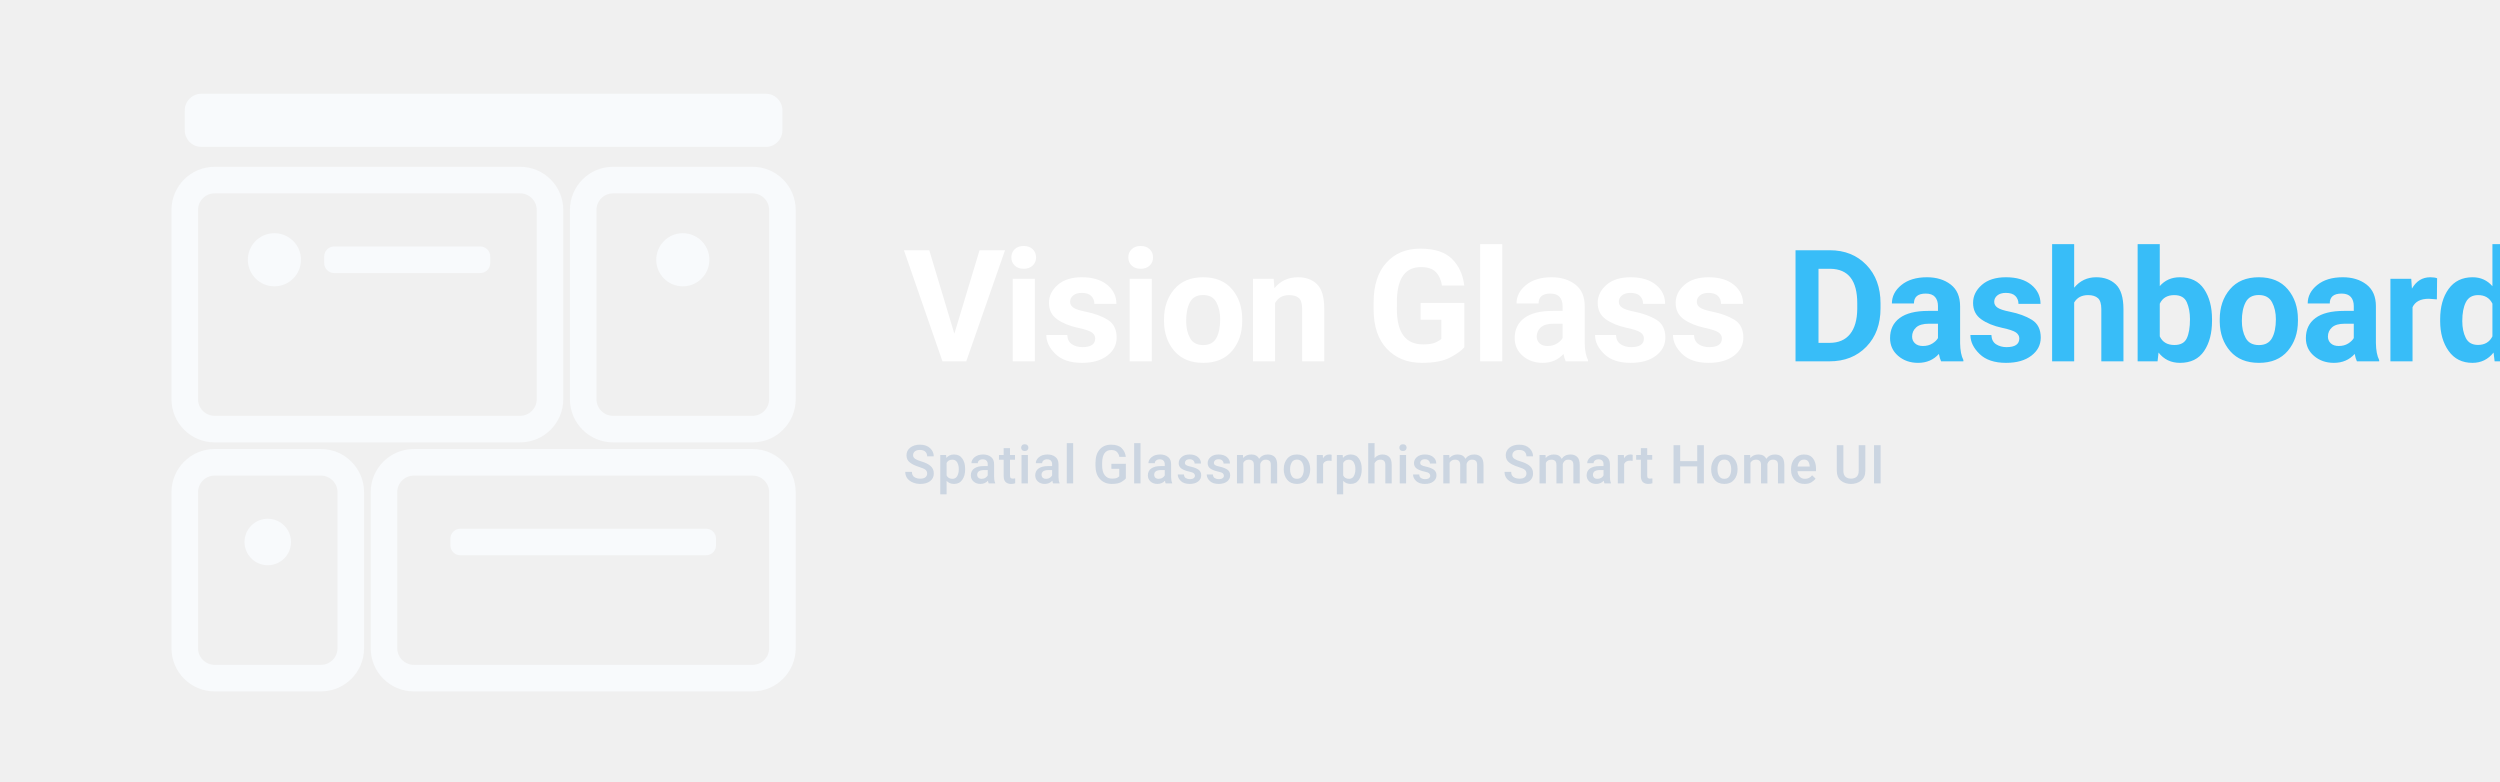
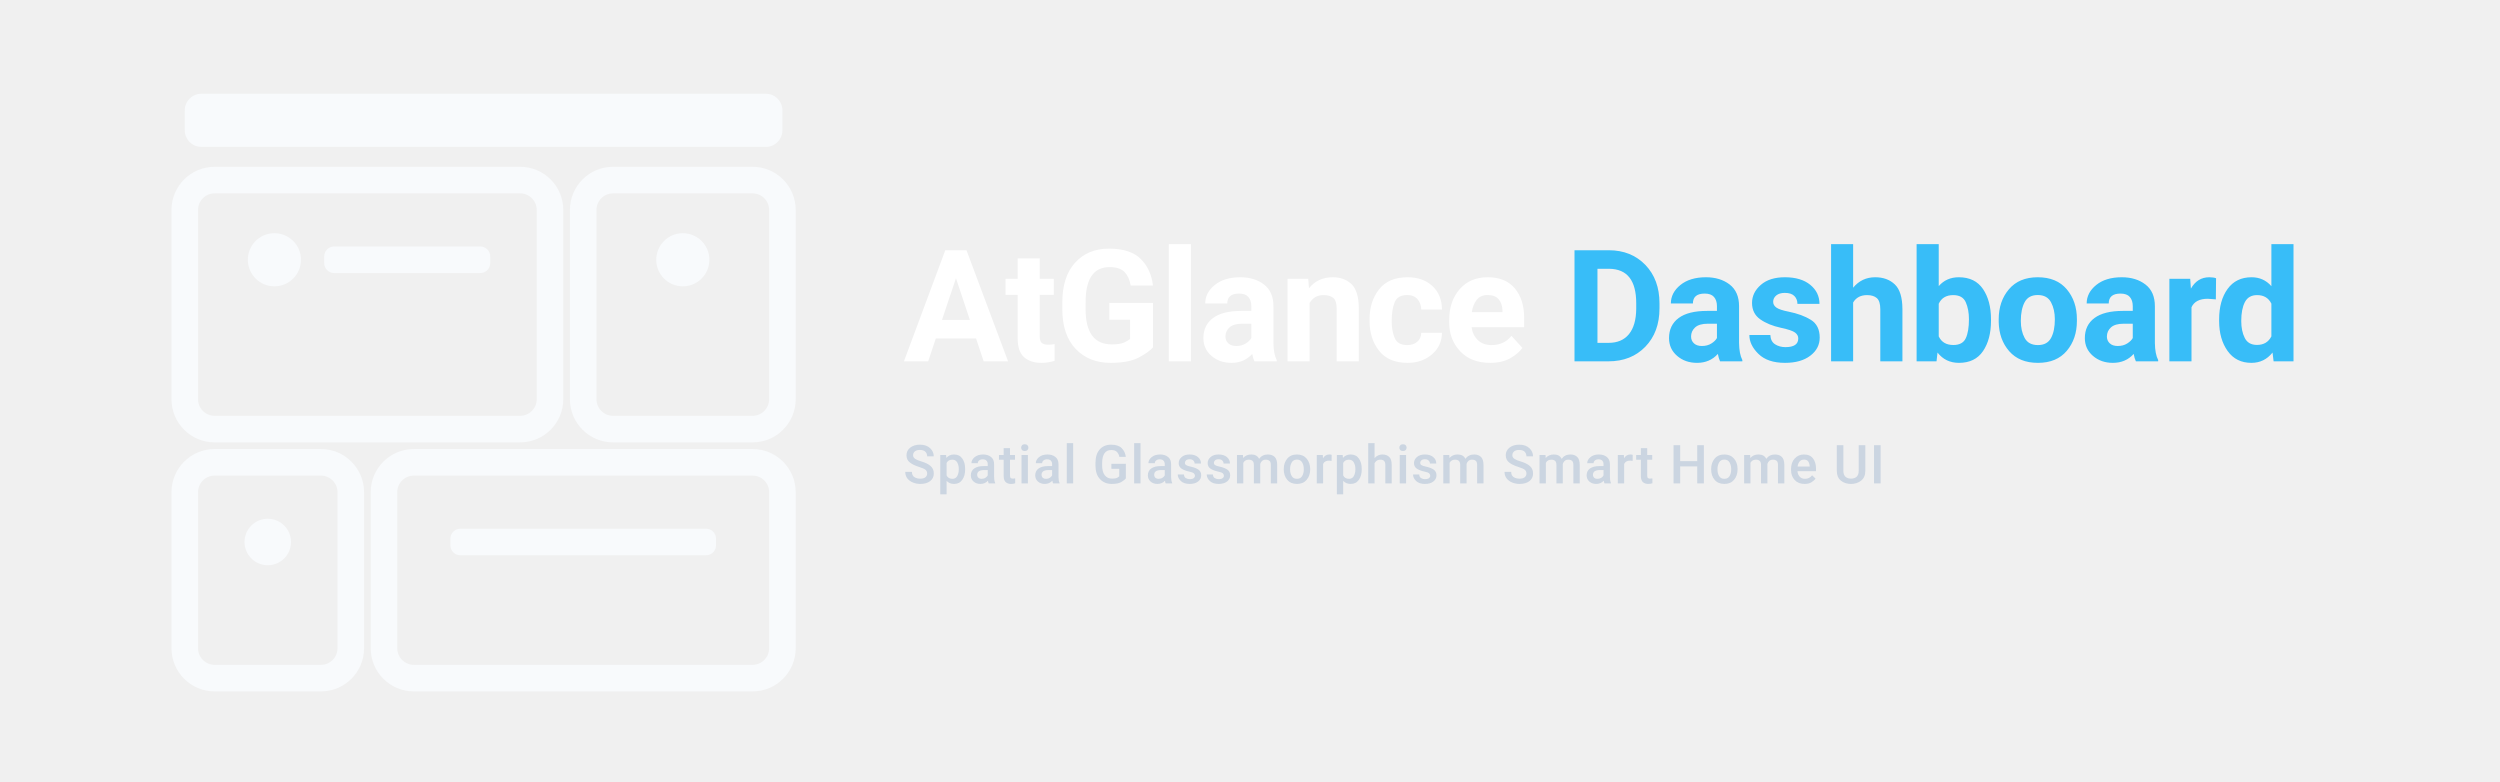
<svg xmlns="http://www.w3.org/2000/svg" width="1024" height="320" viewBox="0 0 1024 320">
  <g transform="translate(24, -16) scale(0.68)">
    <g fill="#f8fafc" stroke="#f8fafc" stroke-linecap="round" stroke-linejoin="round">
      <rect x="76" y="80" width="360" height="32" rx="10" fill="#f8fafc" stroke="none" />
      <rect x="76" y="132" width="220" height="150" rx="18" fill="none" stroke-width="16" />
      <rect x="316" y="132" width="120" height="150" rx="18" fill="none" stroke-width="16" />
      <rect x="76" y="302" width="100" height="130" rx="18" fill="none" stroke-width="16" />
      <rect x="196" y="302" width="240" height="130" rx="18" fill="none" stroke-width="16" />
      <circle cx="130" cy="180" r="16" fill="#f8fafc" stroke="none" />
      <rect x="160" y="172" width="100" height="16" rx="6" fill="#f8fafc" stroke="none" />
      <circle cx="376" cy="180" r="16" fill="#f8fafc" stroke="none" />
      <circle cx="126" cy="350" r="14" fill="#f8fafc" stroke="none" />
      <rect x="236" y="342" width="160" height="16" rx="6" fill="#f8fafc" stroke="none" />
    </g>
  </g>
  <g transform="translate(370, 96)">
    <text x="0" y="52" font-family="-apple-system, BlinkMacSystemFont, 'Segoe UI', Roboto, Helvetica, Arial, sans-serif" font-size="64" font-weight="700" fill="#ffffff" letter-spacing="-1">
-       Vision Glass <tspan fill="#38bdf8">Dashboard</tspan>
+       AtGlance <tspan fill="#38bdf8">Dashboard</tspan>
    </text>
    <text x="0" y="102" font-family="-apple-system, BlinkMacSystemFont, 'Segoe UI', Roboto, Helvetica, Arial, sans-serif" font-size="22" font-weight="500" fill="#cbd5e1" letter-spacing="0.5">
      Spatial Glassmorphism Smart Home UI
    </text>
  </g>
</svg>
